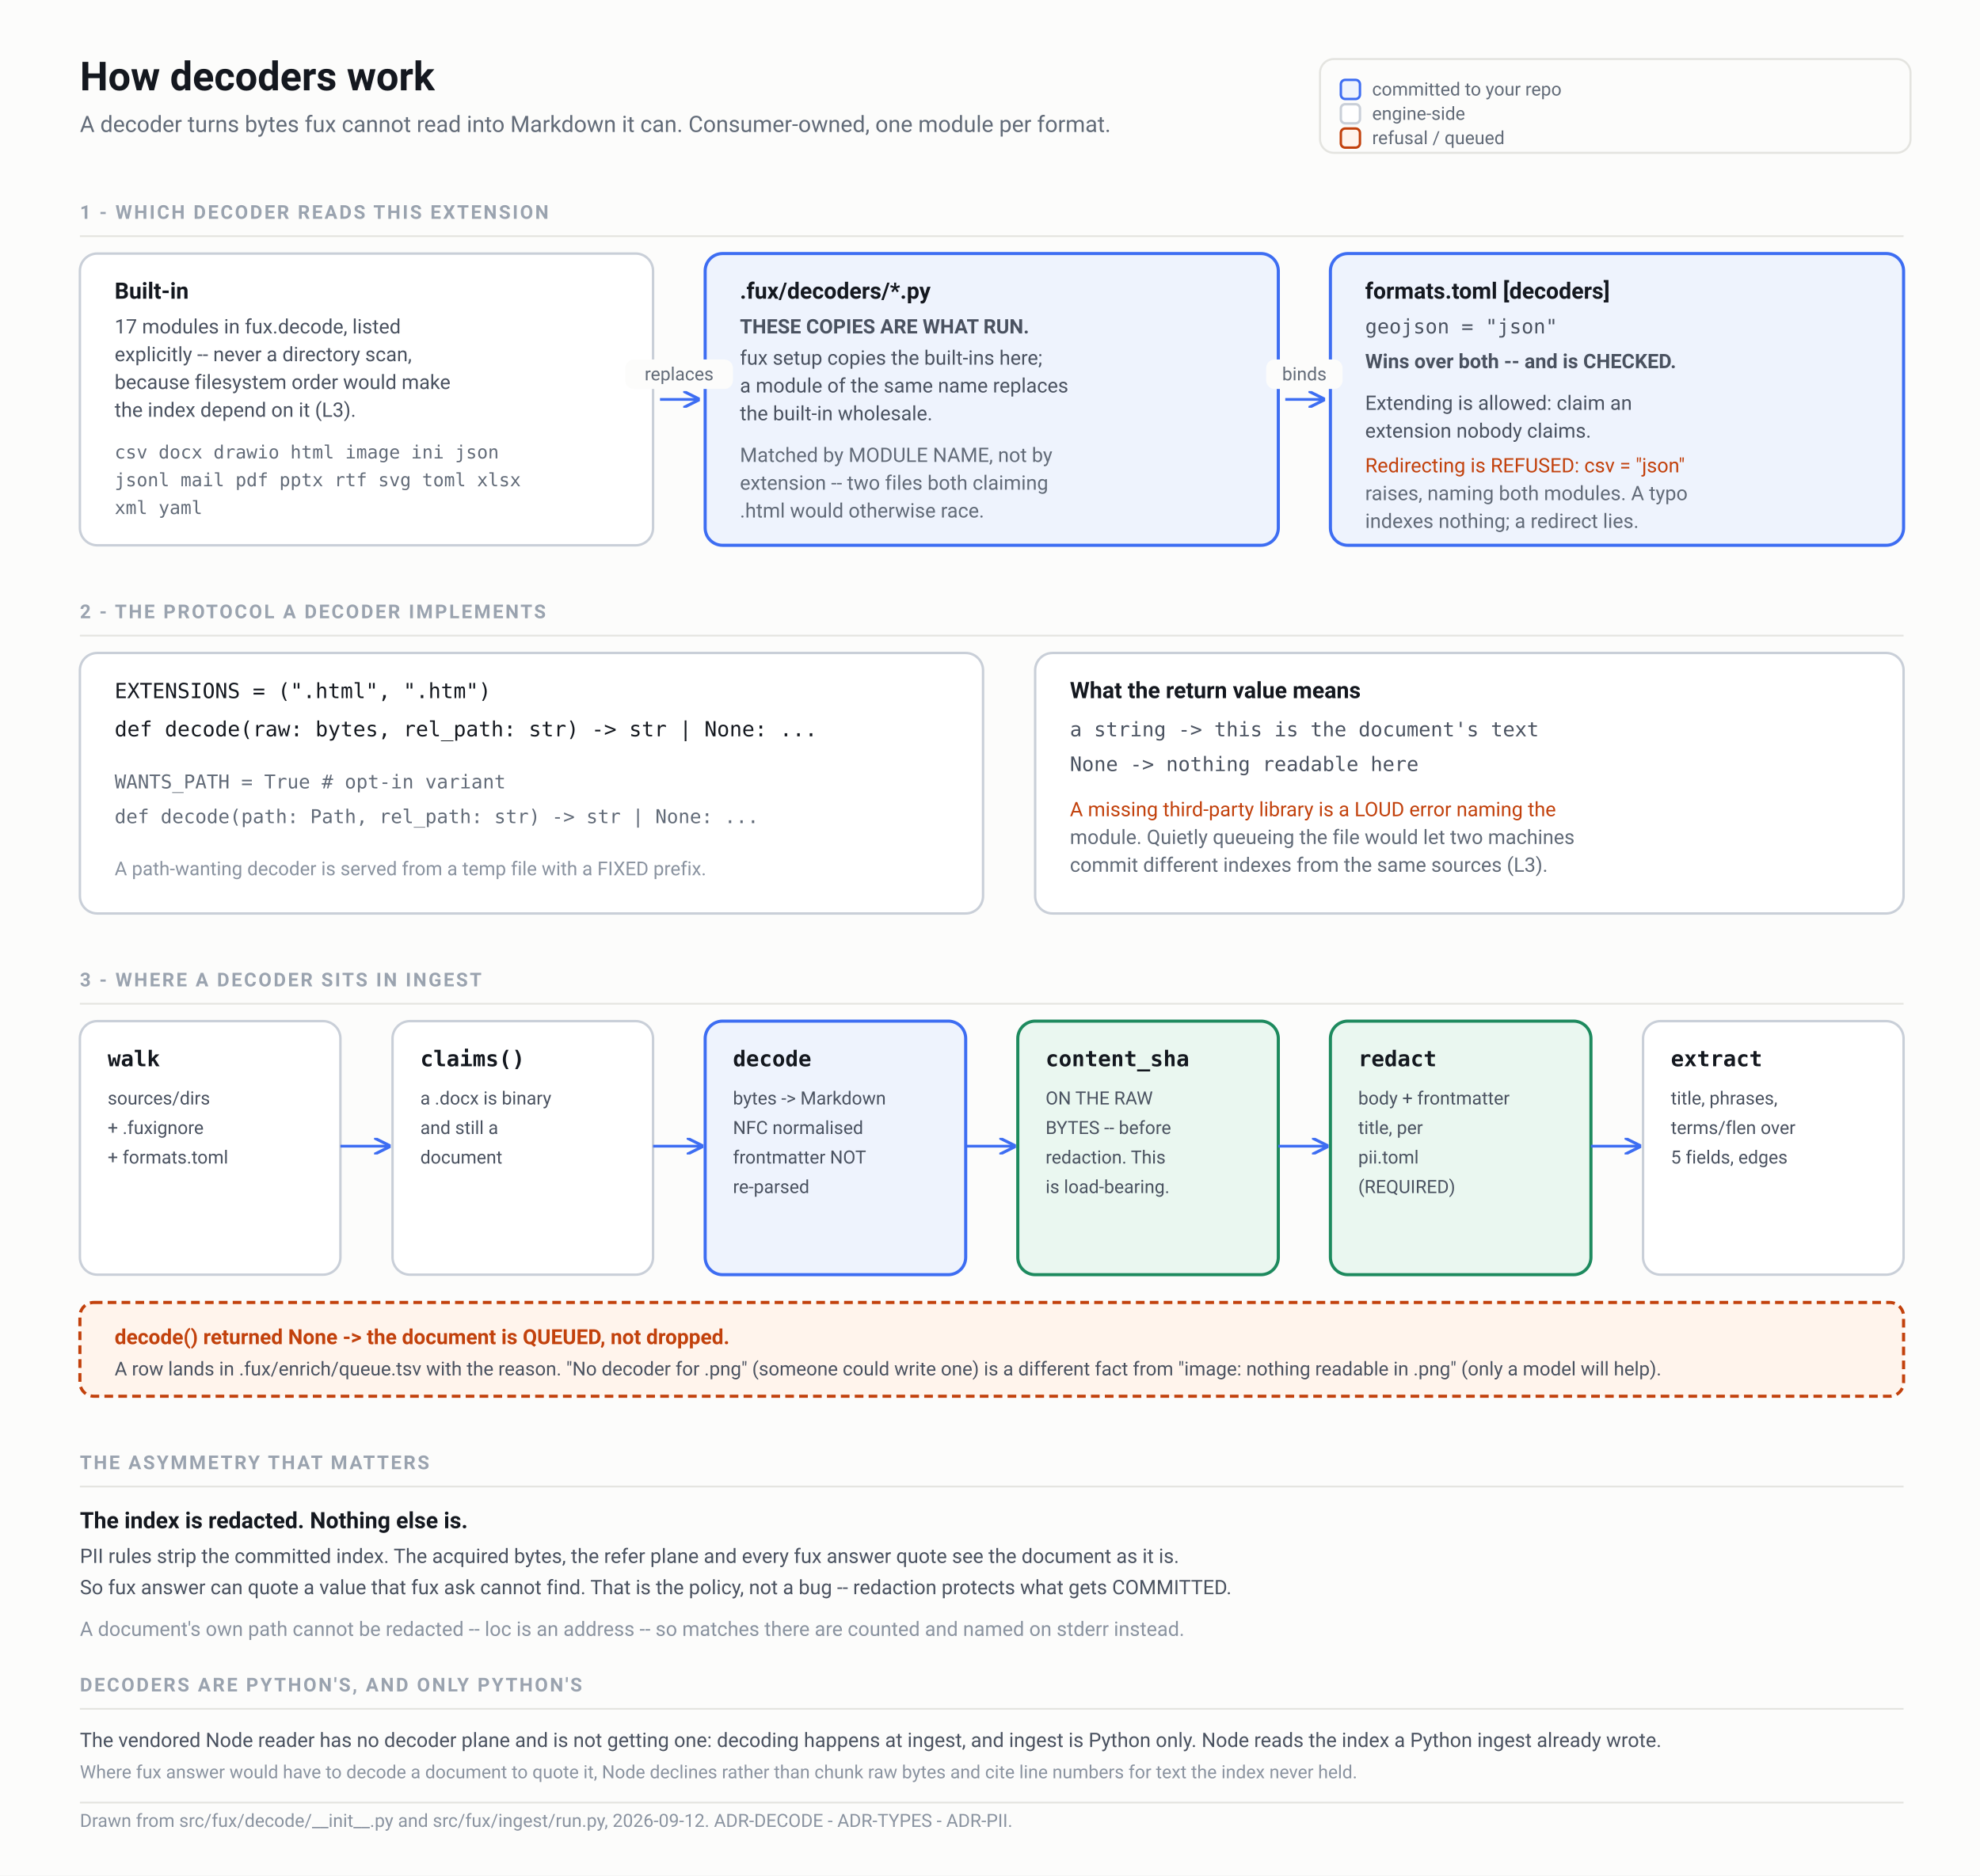
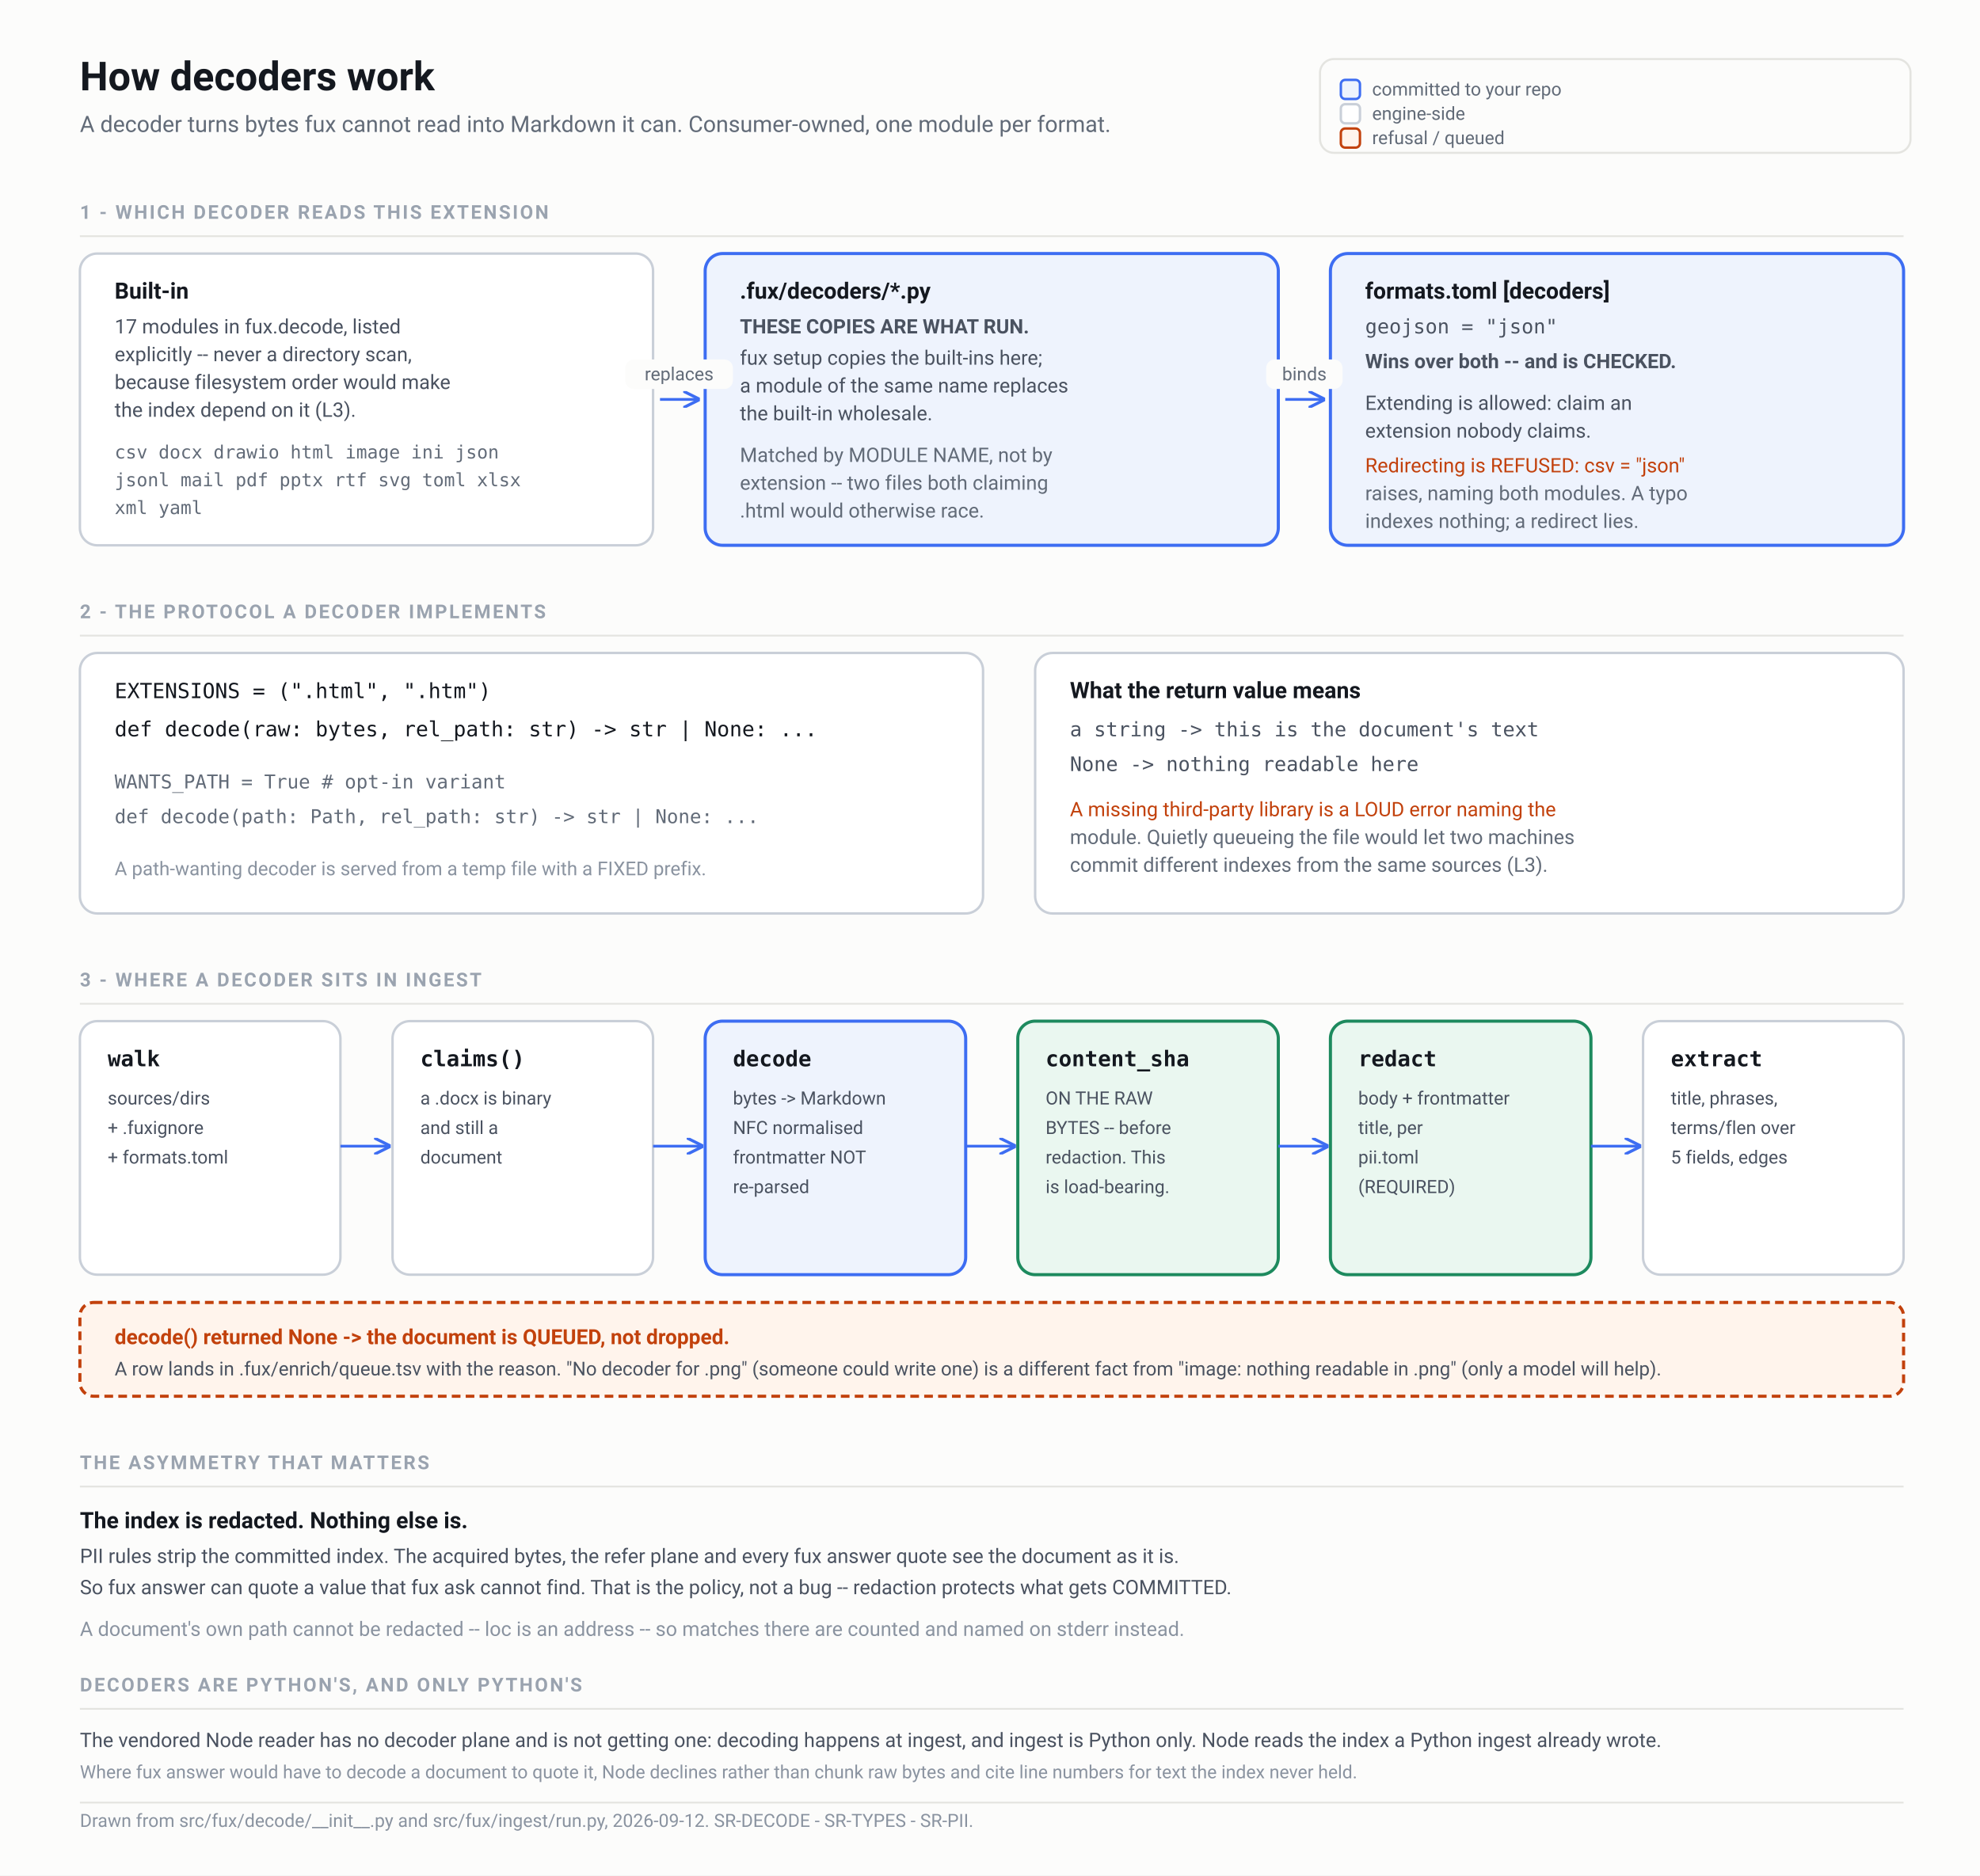
<svg xmlns="http://www.w3.org/2000/svg" viewBox="0 0 1140 1080" width="1140" height="1080" font-family="system-ui, -apple-system, 'Segoe UI', Roboto, sans-serif">
  <defs>
    <marker id="a" viewBox="0 0 10 10" refX="9" refY="5" markerWidth="6" markerHeight="6" orient="auto-start-reverse">
      <path d="M0,0 L10,5 L0,10" fill="none" stroke="#3d6df2" stroke-width="1.8" stroke-linecap="round" stroke-linejoin="round" />
    </marker>
    <marker id="g" viewBox="0 0 10 10" refX="9" refY="5" markerWidth="6" markerHeight="6" orient="auto-start-reverse">
      <path d="M0,0 L10,5 L0,10" fill="none" stroke="#1d8a5e" stroke-width="1.8" stroke-linecap="round" stroke-linejoin="round" />
    </marker>
    <marker id="m" viewBox="0 0 10 10" refX="9" refY="5" markerWidth="6" markerHeight="6" orient="auto-start-reverse">
      <path d="M0,0 L10,5 L0,10" fill="none" stroke="#8a93a0" stroke-width="1.6" stroke-linecap="round" stroke-linejoin="round" />
    </marker>
    <marker id="o" viewBox="0 0 10 10" refX="9" refY="5" markerWidth="6" markerHeight="6" orient="auto-start-reverse">
      <path d="M0,0 L10,5 L0,10" fill="none" stroke="#c2410c" stroke-width="1.8" stroke-linecap="round" stroke-linejoin="round" />
    </marker>
  </defs>
  <rect width="1140" height="1080" fill="#fcfcfb" />
  <text x="46" y="52" font-size="23" font-weight="600" fill="#14181f">How decoders work</text>
  <text x="46" y="76" font-size="13" fill="#626b78">A decoder turns bytes fux cannot read into Markdown it can. Consumer-owned, one module per format.</text>
  <rect x="760" y="34" width="340" height="54" rx="8" fill="#fcfcfb" stroke="#e4e4e0" stroke-width="1.2" />
  <rect x="772" y="46" width="11" height="11" rx="2.5" fill="#eef3fd" stroke="#3d6df2" stroke-width="1.4" />
  <text x="790" y="55" font-size="10.5" fill="#626b78">committed to your repo</text>
  <rect x="772" y="60" width="11" height="11" rx="2.5" fill="#ffffff" stroke="#c9cfd8" stroke-width="1.4" />
  <text x="790" y="69" font-size="10.5" fill="#626b78">engine-side</text>
  <rect x="772" y="74" width="11" height="11" rx="2.5" fill="#fff4ec" stroke="#c2410c" stroke-width="1.4" />
  <text x="790" y="83" font-size="10.5" fill="#626b78">refusal / queued</text>
  <text x="46" y="126" font-size="11" fill="#9aa3af" font-weight="600" letter-spacing="1.1">1 - WHICH DECODER READS THIS EXTENSION</text>
  <line x1="46" y1="136" x2="1096" y2="136" stroke="#e4e4e0" stroke-width="1" />
  <rect x="46" y="146" width="330" height="168" rx="10" fill="#ffffff" stroke="#c9cfd8" stroke-width="1.4" />
  <text x="66" y="172" font-size="13" fill="#14181f" font-weight="600">Built-in</text>
  <text x="66" y="192" font-size="11.5" fill="#4a5260">17 modules in fux.decode, listed</text>
  <text x="66" y="208" font-size="11.5" fill="#4a5260">explicitly -- never a directory scan,</text>
  <text x="66" y="224" font-size="11.5" fill="#4a5260">because filesystem order would make</text>
  <text x="66" y="240" font-size="11.5" fill="#4a5260">the index depend on it (L3).</text>
  <text x="66" y="264" font-size="10.5" fill="#626b78" font-family="ui-monospace, Menlo, monospace">csv docx drawio html image ini json</text>
  <text x="66" y="280" font-size="10.5" fill="#626b78" font-family="ui-monospace, Menlo, monospace">jsonl mail pdf pptx rtf svg toml xlsx</text>
  <text x="66" y="296" font-size="10.5" fill="#626b78" font-family="ui-monospace, Menlo, monospace">xml yaml</text>
  <rect x="406" y="146" width="330" height="168" rx="10" fill="#eef3fd" stroke="#3d6df2" stroke-width="1.8" />
  <text x="426" y="172" font-size="13" fill="#14181f" font-weight="600">.fux/decoders/*.py</text>
  <text x="426" y="192" font-size="11.5" fill="#4a5260" font-weight="600">THESE COPIES ARE WHAT RUN.</text>
  <text x="426" y="210" font-size="11.5" fill="#4a5260">fux setup copies the built-ins here;</text>
  <text x="426" y="226" font-size="11.5" fill="#4a5260">a module of the same name replaces</text>
  <text x="426" y="242" font-size="11.5" fill="#4a5260">the built-in wholesale.</text>
  <text x="426" y="266" font-size="11.5" fill="#626b78">Matched by MODULE NAME, not by</text>
  <text x="426" y="282" font-size="11.5" fill="#626b78">extension -- two files both claiming</text>
  <text x="426" y="298" font-size="11.5" fill="#626b78">.html would otherwise race.</text>
  <rect x="766" y="146" width="330" height="168" rx="10" fill="#eef3fd" stroke="#3d6df2" stroke-width="1.8" />
  <text x="786" y="172" font-size="13" fill="#14181f" font-weight="600">formats.toml [decoders]</text>
  <text x="786" y="192" font-size="11.5" fill="#4a5260" font-family="ui-monospace, Menlo, monospace">geojson = "json"</text>
  <text x="786" y="212" font-size="11.5" fill="#4a5260" font-weight="600">Wins over both -- and is CHECKED.</text>
  <text x="786" y="236" font-size="11.5" fill="#4a5260">Extending is allowed: claim an</text>
  <text x="786" y="252" font-size="11.5" fill="#4a5260">extension nobody claims.</text>
  <text x="786" y="272" font-size="11.5" fill="#c2410c">Redirecting is REFUSED: csv = "json"</text>
  <text x="786" y="288" font-size="11.5" fill="#626b78">raises, naming both modules. A typo</text>
  <text x="786" y="304" font-size="11.5" fill="#626b78">indexes nothing; a redirect lies.</text>
  <path d="M380,230 L402,230" fill="none" stroke="#3d6df2" stroke-width="1.6" marker-end="url(#a)" />
  <path d="M740,230 L762,230" fill="none" stroke="#3d6df2" stroke-width="1.6" marker-end="url(#a)" />
  <rect x="360" y="207" width="62" height="17" rx="5" fill="#fcfcfb" stroke="none" />
  <text x="391" y="219" font-size="10.5" fill="#626b78" text-anchor="middle">replaces</text>
  <rect x="729" y="207" width="44" height="17" rx="5" fill="#fcfcfb" stroke="none" />
  <text x="751" y="219" font-size="10.5" fill="#626b78" text-anchor="middle">binds</text>
  <text x="46" y="356" font-size="11" fill="#9aa3af" font-weight="600" letter-spacing="1.1">2 - THE PROTOCOL A DECODER IMPLEMENTS</text>
  <line x1="46" y1="366" x2="1096" y2="366" stroke="#e4e4e0" stroke-width="1" />
  <rect x="46" y="376" width="520" height="150" rx="10" fill="#ffffff" stroke="#c9cfd8" stroke-width="1.4" />
  <text x="66" y="402" font-size="12" fill="#14181f" font-family="ui-monospace, Menlo, monospace">EXTENSIONS = (".html", ".htm")</text>
  <text x="66" y="424" font-size="12" fill="#14181f" font-family="ui-monospace, Menlo, monospace">def decode(raw: bytes, rel_path: str) -&gt; str | None: ...</text>
  <text x="66" y="454" font-size="11" fill="#626b78" font-family="ui-monospace, Menlo, monospace">WANTS_PATH = True            # opt-in variant</text>
  <text x="66" y="474" font-size="11" fill="#626b78" font-family="ui-monospace, Menlo, monospace">def decode(path: Path, rel_path: str) -&gt; str | None: ...</text>
  <text x="66" y="504" font-size="11" fill="#8a93a0">A path-wanting decoder is served from a temp file with a FIXED prefix.</text>
  <rect x="596" y="376" width="500" height="150" rx="10" fill="#ffffff" stroke="#c9cfd8" stroke-width="1.4" />
  <text x="616" y="402" font-size="13" fill="#14181f" font-weight="600">What the return value means</text>
  <text x="616" y="424" font-size="11.5" fill="#4a5260" font-family="ui-monospace, Menlo, monospace">a string  -&gt;  this is the document's text</text>
  <text x="616" y="444" font-size="11.5" fill="#4a5260" font-family="ui-monospace, Menlo, monospace">None      -&gt;  nothing readable here</text>
  <text x="616" y="470" font-size="11.5" fill="#c2410c">A missing third-party library is a LOUD error naming the</text>
  <text x="616" y="486" font-size="11.5" fill="#626b78">module. Quietly queueing the file would let two machines</text>
  <text x="616" y="502" font-size="11.5" fill="#626b78">commit different indexes from the same sources (L3).</text>
  <text x="46" y="568" font-size="11" fill="#9aa3af" font-weight="600" letter-spacing="1.1">3 - WHERE A DECODER SITS IN INGEST</text>
  <line x1="46" y1="578" x2="1096" y2="578" stroke="#e4e4e0" stroke-width="1" />
  <rect x="46" y="588" width="150" height="146" rx="10" fill="#ffffff" stroke="#c9cfd8" stroke-width="1.4" />
  <text x="62" y="614" font-size="12.5" fill="#14181f" font-weight="600" font-family="ui-monospace, Menlo, monospace">walk</text>
  <text x="62" y="636" font-size="10.5" fill="#4a5260">sources/dirs</text>
  <text x="62" y="653" font-size="10.5" fill="#4a5260">+ .fuxignore</text>
  <text x="62" y="670" font-size="10.5" fill="#4a5260">+ formats.toml</text>
  <rect x="226" y="588" width="150" height="146" rx="10" fill="#ffffff" stroke="#c9cfd8" stroke-width="1.4" />
  <text x="242" y="614" font-size="12.5" fill="#14181f" font-weight="600" font-family="ui-monospace, Menlo, monospace">claims()</text>
  <text x="242" y="636" font-size="10.5" fill="#4a5260">a .docx is binary</text>
  <text x="242" y="653" font-size="10.5" fill="#4a5260">and still a</text>
  <text x="242" y="670" font-size="10.5" fill="#4a5260">document</text>
  <rect x="406" y="588" width="150" height="146" rx="10" fill="#eef3fd" stroke="#3d6df2" stroke-width="1.8" />
  <text x="422" y="614" font-size="12.5" fill="#14181f" font-weight="600" font-family="ui-monospace, Menlo, monospace">decode</text>
  <text x="422" y="636" font-size="10.5" fill="#4a5260">bytes -&gt; Markdown</text>
  <text x="422" y="653" font-size="10.5" fill="#4a5260">NFC normalised</text>
  <text x="422" y="670" font-size="10.5" fill="#4a5260">frontmatter NOT</text>
  <text x="422" y="687" font-size="10.5" fill="#4a5260">re-parsed</text>
  <rect x="586" y="588" width="150" height="146" rx="10" fill="#eaf7f0" stroke="#1d8a5e" stroke-width="1.8" />
  <text x="602" y="614" font-size="12.5" fill="#14181f" font-weight="600" font-family="ui-monospace, Menlo, monospace">content_sha</text>
  <text x="602" y="636" font-size="10.5" fill="#4a5260">ON THE RAW</text>
  <text x="602" y="653" font-size="10.5" fill="#4a5260">BYTES -- before</text>
  <text x="602" y="670" font-size="10.5" fill="#4a5260">redaction. This</text>
  <text x="602" y="687" font-size="10.5" fill="#4a5260">is load-bearing.</text>
  <rect x="766" y="588" width="150" height="146" rx="10" fill="#eaf7f0" stroke="#1d8a5e" stroke-width="1.8" />
  <text x="782" y="614" font-size="12.5" fill="#14181f" font-weight="600" font-family="ui-monospace, Menlo, monospace">redact</text>
  <text x="782" y="636" font-size="10.5" fill="#4a5260">body + frontmatter</text>
  <text x="782" y="653" font-size="10.5" fill="#4a5260">title, per</text>
  <text x="782" y="670" font-size="10.5" fill="#4a5260">pii.toml</text>
  <text x="782" y="687" font-size="10.5" fill="#4a5260">(REQUIRED)</text>
  <rect x="946" y="588" width="150" height="146" rx="10" fill="#ffffff" stroke="#c9cfd8" stroke-width="1.4" />
  <text x="962" y="614" font-size="12.5" fill="#14181f" font-weight="600" font-family="ui-monospace, Menlo, monospace">extract</text>
  <text x="962" y="636" font-size="10.5" fill="#4a5260">title, phrases,</text>
  <text x="962" y="653" font-size="10.5" fill="#4a5260">terms/flen over</text>
  <text x="962" y="670" font-size="10.5" fill="#4a5260">5 fields, edges</text>
  <path d="M196,660 L224,660" fill="none" stroke="#3d6df2" stroke-width="1.6" marker-end="url(#a)" />
  <path d="M376,660 L404,660" fill="none" stroke="#3d6df2" stroke-width="1.6" marker-end="url(#a)" />
  <path d="M556,660 L584,660" fill="none" stroke="#3d6df2" stroke-width="1.6" marker-end="url(#a)" />
  <path d="M736,660 L764,660" fill="none" stroke="#3d6df2" stroke-width="1.6" marker-end="url(#a)" />
  <path d="M916,660 L944,660" fill="none" stroke="#3d6df2" stroke-width="1.6" marker-end="url(#a)" />
  <rect x="46" y="750" width="1050" height="54" rx="8" fill="#fff4ec" stroke="#c2410c" stroke-width="1.8" stroke-dasharray="5 3" />
  <text x="66" y="774" font-size="12" fill="#c2410c" font-weight="600">decode() returned None  -&gt;  the document is QUEUED, not dropped.</text>
  <text x="66" y="792" font-size="11" fill="#4a5260">A row lands in .fux/enrich/queue.tsv with the reason. "No decoder for .png" (someone could write one) is a different fact from "image: nothing readable in .png" (only a model will help).</text>
  <text x="46" y="846" font-size="11" fill="#9aa3af" font-weight="600" letter-spacing="1.1">THE ASYMMETRY THAT MATTERS</text>
  <line x1="46" y1="856" x2="1096" y2="856" stroke="#e4e4e0" stroke-width="1" />
  <text x="46" y="880" font-size="13" fill="#14181f" font-weight="600">The index is redacted. Nothing else is.</text>
  <text x="46" y="900" font-size="11.5" fill="#4a5260">PII rules strip the committed index. The acquired bytes, the refer plane and every fux answer quote see the document as it is.</text>
  <text x="46" y="918" font-size="11.5" fill="#4a5260">So fux answer can quote a value that fux ask cannot find. That is the policy, not a bug -- redaction protects what gets COMMITTED.</text>
  <text x="46" y="942" font-size="11.5" fill="#8a93a0">A document's own path cannot be redacted -- loc is an address -- so matches there are counted and named on stderr instead.</text>
  <text x="46" y="974" font-size="11" fill="#9aa3af" font-weight="600" letter-spacing="1.1">DECODERS ARE PYTHON'S, AND ONLY PYTHON'S</text>
  <line x1="46" y1="984" x2="1096" y2="984" stroke="#e4e4e0" stroke-width="1" />
  <text x="46" y="1006" font-size="11.5" fill="#4a5260">The vendored Node reader has no decoder plane and is not getting one: decoding happens at ingest, and ingest is Python only. Node reads the index a Python ingest already wrote.</text>
  <text x="46" y="1024" font-size="10.5" fill="#8a93a0">Where fux answer would have to decode a document to quote it, Node declines rather than chunk raw bytes and cite line numbers for text the index never held.</text>
  <line x1="46" y1="1038" x2="1096" y2="1038" stroke="#e4e4e0" stroke-width="1" />
-   <text x="46" y="1052" font-size="10.5" fill="#8a93a0">Drawn from src/fux/decode/__init__.py and src/fux/ingest/run.py, 2026-09-12. ADR-DECODE - ADR-TYPES - ADR-PII.</text>
+   <text x="46" y="1052" font-size="10.5" fill="#8a93a0">Drawn from src/fux/decode/__init__.py and src/fux/ingest/run.py, 2026-09-12. SR-DECODE - SR-TYPES - SR-PII.</text>
</svg>
